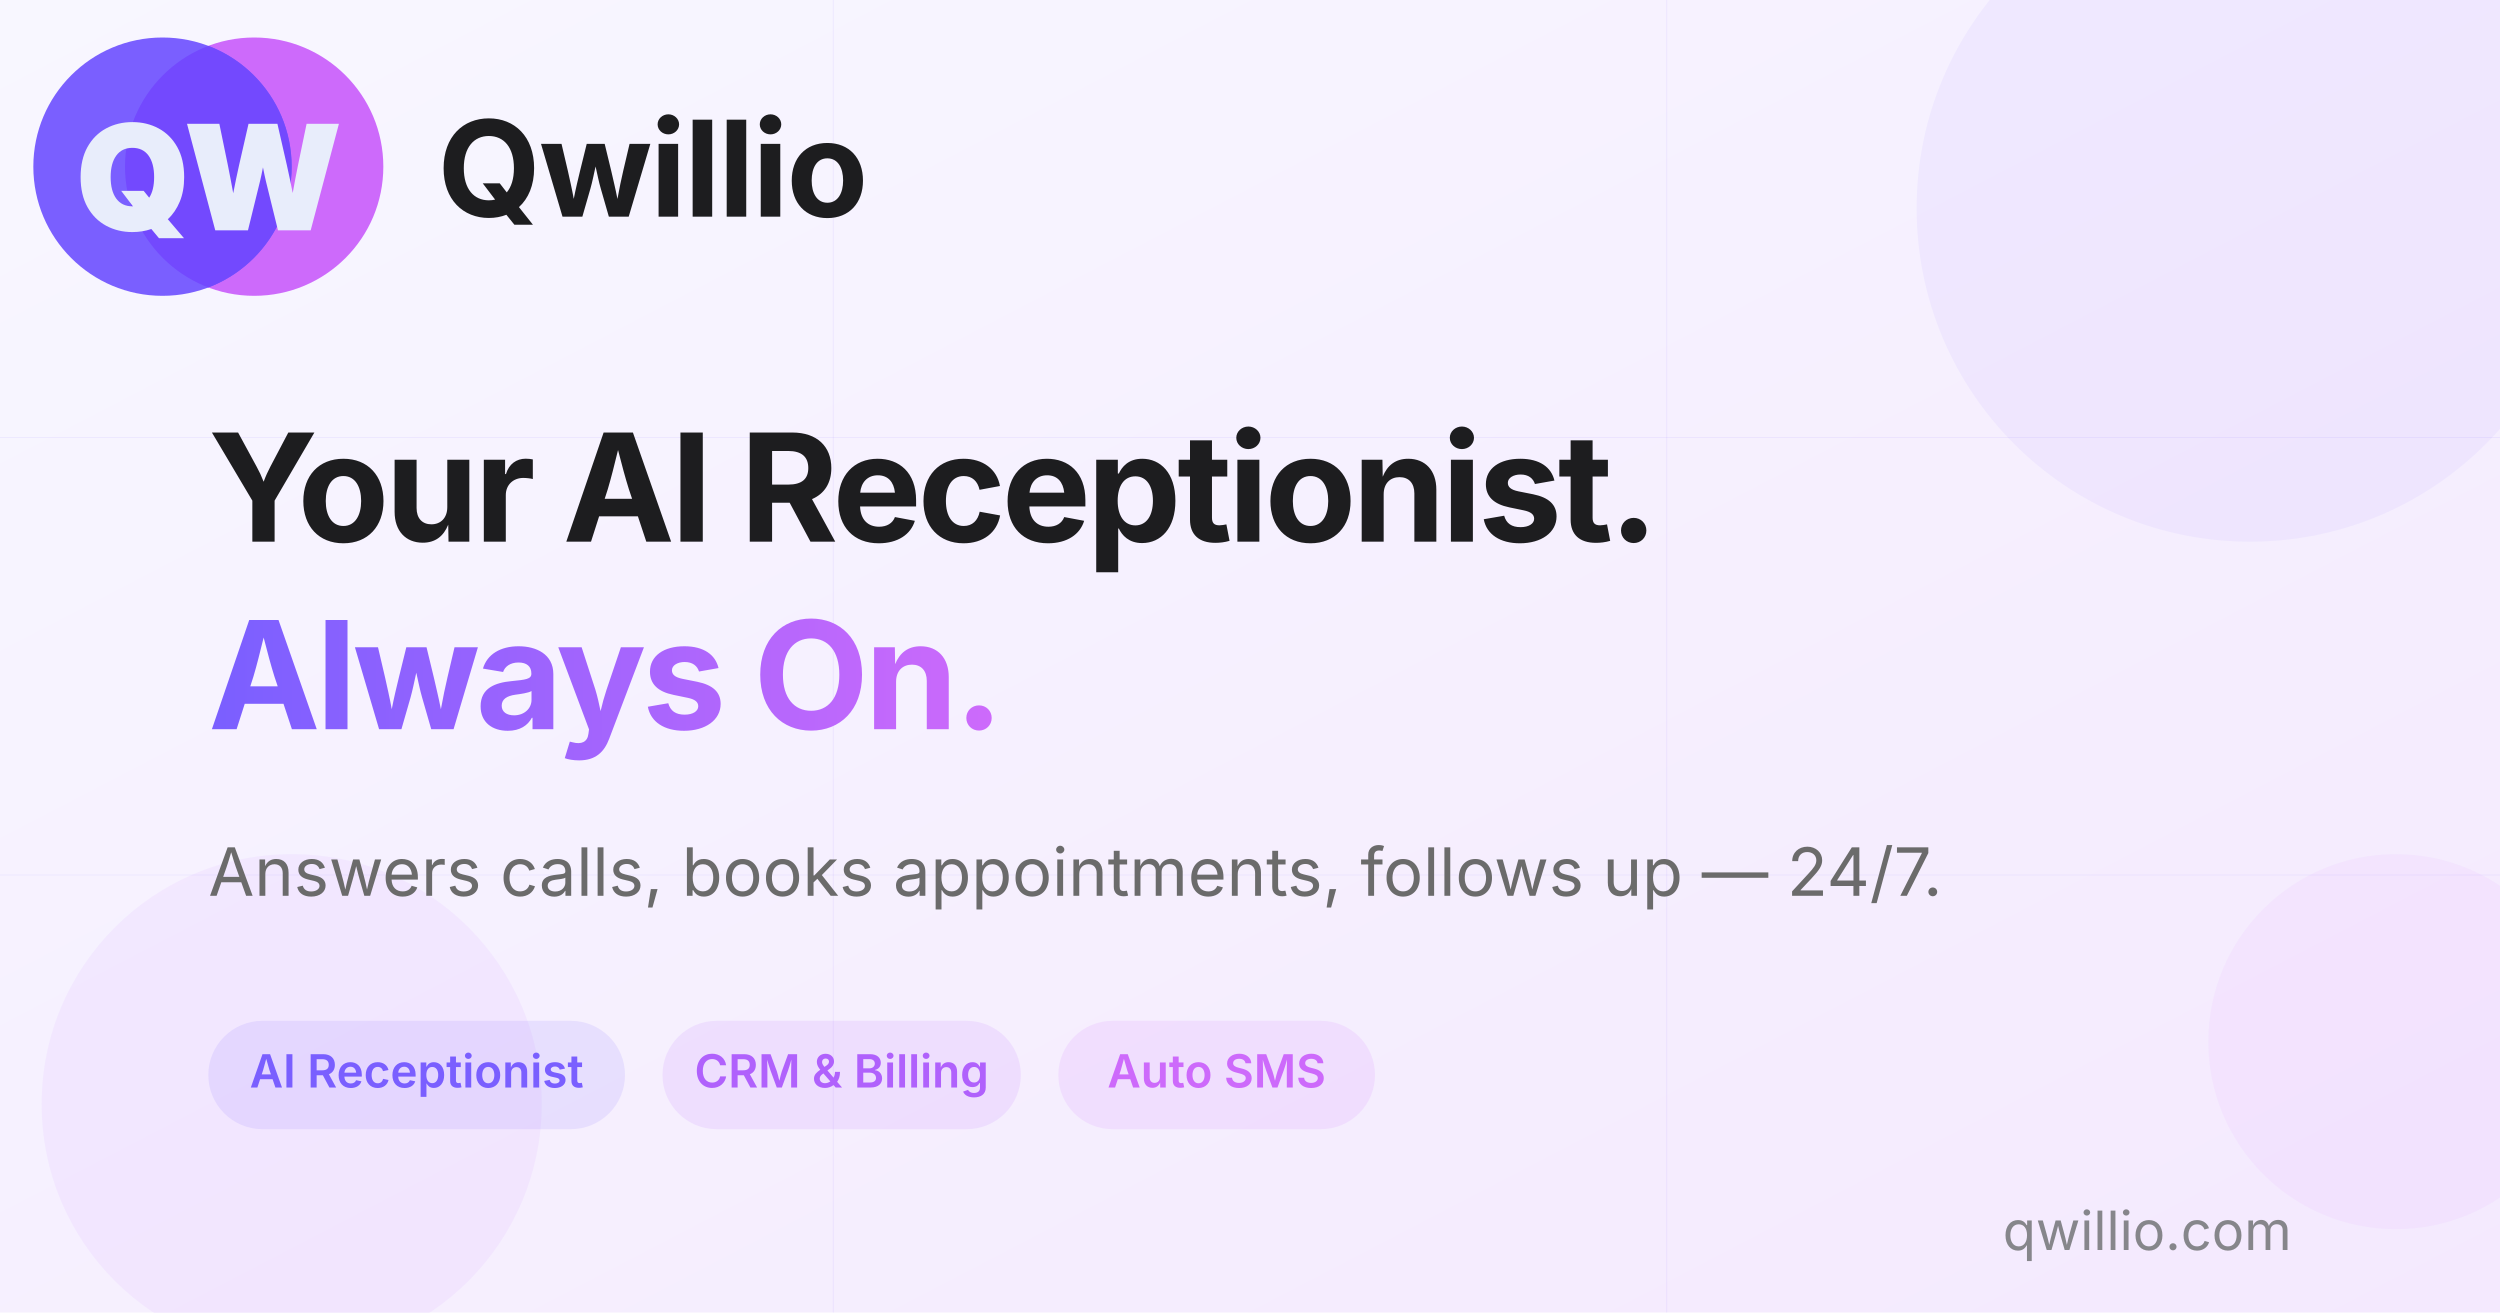
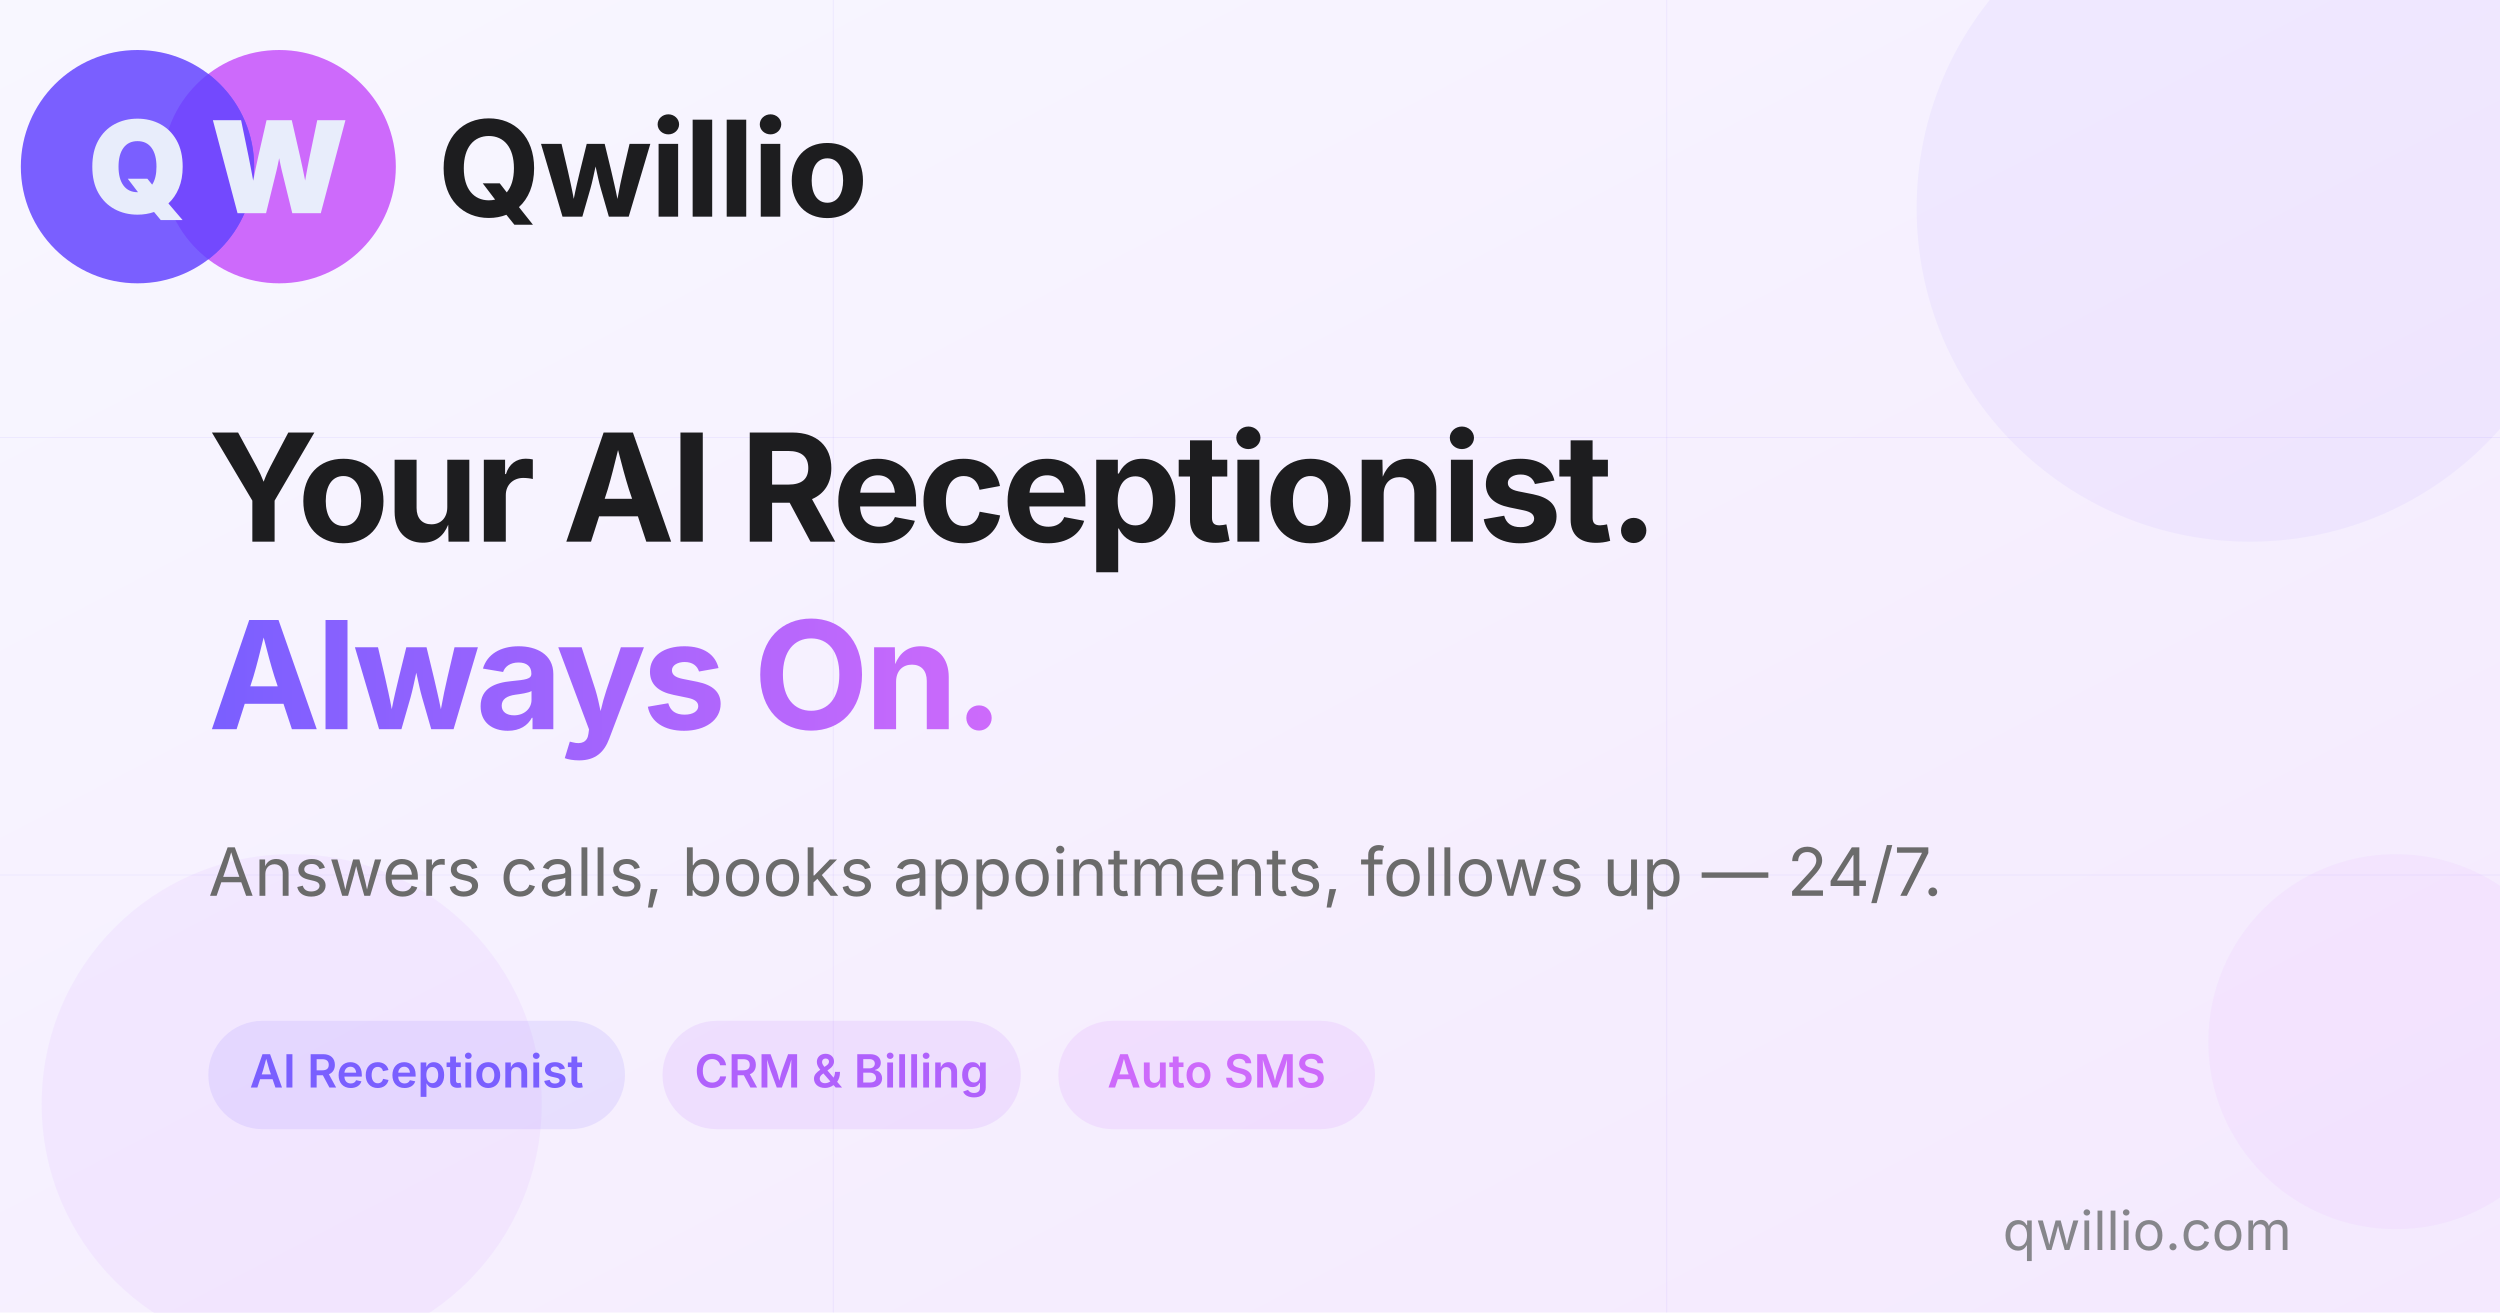
<svg xmlns="http://www.w3.org/2000/svg" viewBox="0 0 1200 630" width="1200" height="630">
  <defs>
    <linearGradient id="bg" x1="0%" y1="0%" x2="100%" y2="100%">
      <stop offset="0%" stop-color="#f8f7ff" />
      <stop offset="100%" stop-color="#f4e9fe" />
    </linearGradient>
    <linearGradient id="textgrad" x1="0%" y1="0%" x2="100%" y2="0%">
      <stop offset="0%" stop-color="#7a5fff" />
      <stop offset="100%" stop-color="#cd6afb" />
    </linearGradient>
    <clipPath id="qclip">
-       <circle cx="78" cy="80" r="62" />
+       <circle cx="66" cy="80" r="56" />
    </clipPath>
  </defs>
  <rect width="1200" height="630" fill="url(#bg)" />
  <line x1="0" y1="210" x2="1200" y2="210" stroke="#7a5fff" stroke-width="0.5" stroke-opacity="0.08" />
  <line x1="0" y1="420" x2="1200" y2="420" stroke="#7a5fff" stroke-width="0.5" stroke-opacity="0.08" />
  <line x1="400" y1="0" x2="400" y2="630" stroke="#7a5fff" stroke-width="0.5" stroke-opacity="0.08" />
  <line x1="800" y1="0" x2="800" y2="630" stroke="#7a5fff" stroke-width="0.5" stroke-opacity="0.08" />
  <circle cx="1080" cy="100" r="160" fill="#7a5fff" fill-opacity="0.06" />
  <circle cx="140" cy="530" r="120" fill="#b061fc" fill-opacity="0.07" />
  <circle cx="1150" cy="500" r="90" fill="#cd6afb" fill-opacity="0.06" />
-   <circle cx="122" cy="80" r="62" fill="#cd6afb" />
-   <circle cx="78" cy="80" r="62" fill="#7a5fff" />
-   <circle cx="122" cy="80" r="62" fill="#7349fe" clip-path="url(#qclip)" />
-   <g transform="translate(100 85) scale(0.37)">
-     <path fill="#e8edfb" d="M-98.53 71.34L-98.53 71.34Q-117.36 71.34-132.62 63.09Q-147.88 54.83-156.79 38.92Q-165.69 23.01-165.69 0.09L-165.69 0.09Q-165.69-23.01-156.79-38.96Q-147.88-54.92-132.62-63.13Q-117.36-71.34-98.53-71.34L-98.53-71.34Q-79.69-71.34-64.48-63.13Q-49.26-54.92-40.31-38.96Q-31.36-23.01-31.36 0.09L-31.36 0.09Q-31.36 18.18-37.06 31.91Q-42.77 45.64-52.60 54.64L-52.60 54.64L-31.54 79.32L-64.01 79.32L-73.94 67.35Q-85.35 71.34-98.53 71.34ZM-97.78 37.94L-113.00 17.91L-83.87 17.91L-76.72 26.72Q-70.32 16.98-70.32 0.09L-70.32 0.09Q-70.32-17.91-77.60-27.92Q-84.89-37.94-98.53-37.94L-98.53-37.94Q-112.07-37.94-119.40-27.92Q-126.73-17.91-126.73 0.09L-126.73 0.09Q-126.73 18.00-119.40 27.97Q-112.07 37.94-98.53 37.94L-98.53 37.94Q-98.15 37.94-97.78 37.94L-97.78 37.94ZM51.40 69.12L9.00 69.12L-27.65-69.12L14.29-69.12L25.33-15.49Q27.18-6.40 28.90 2.74Q30.62 11.88 32.29 20.97L32.29 20.97Q34.05 11.88 35.95 2.74Q37.85-6.40 39.89-15.49L39.89-15.49L52.14-69.12L89.62-69.12L101.87-15.49Q103.91-6.40 105.81 2.64Q107.71 11.69 109.47 20.69L109.47 20.69Q111.05 11.69 112.77 2.64Q114.48-6.40 116.34-15.49L116.34-15.49L127.47-69.12L169.40-69.12L132.76 69.12L90.36 69.12L74.68 5.29Q73.75 1.67 72.87-2.78Q71.99-7.24 70.88-12.62L70.88-12.62Q69.77-7.24 68.88-2.78Q68.00 1.67 67.08 5.29L67.08 5.29L51.40 69.12Z" />
+   <circle cx="134" cy="80" r="56" fill="#cd6afb" />
+   <circle cx="66" cy="80" r="56" fill="#7a5fff" />
+   <circle cx="134" cy="80" r="56" fill="#7349fe" clip-path="url(#qclip)" />
+   <g transform="translate(66 80) scale(0.3068)">
+     <path fill="#e8edfb" d="M0 75.10L0 75.10Q-19.82 75.10-35.89 66.41Q-51.95 57.71-61.33 40.97Q-70.70 24.22-70.70 0.10L-70.70 0.10Q-70.70-24.22-61.33-41.02Q-51.95-57.81-35.89-66.46Q-19.82-75.10 0-75.10L0-75.10Q19.82-75.10 35.84-66.46Q51.86-57.81 61.28-41.02Q70.70-24.22 70.70 0.10L70.70 0.10Q70.70 19.14 64.70 33.59Q58.69 48.05 48.34 57.52L48.34 57.52L70.51 83.50L36.33 83.50L25.88 70.90Q13.87 75.10 0 75.10ZM0.78 39.94L-15.23 18.85L15.43 18.85L22.95 28.13Q29.69 17.87 29.69 0.10L29.69 0.10Q29.69-18.85 22.02-29.39Q14.36-39.94 0-39.94L0-39.94Q-14.26-39.94-21.97-29.39Q-29.69-18.85-29.69 0.10L-29.69 0.10Q-29.69 18.95-21.97 29.44Q-14.26 39.94 0 39.94L0 39.94Q0.39 39.94 0.78 39.94L0.78 39.94Z" />
+   </g>
+   <g transform="translate(134 80) scale(0.3068)">
+     <path fill="#e8edfb" d="M-20.51 72.75L-65.14 72.75L-103.71-72.75L-59.57-72.75L-47.95-16.31Q-46.00-6.74-44.19 2.88Q-42.38 12.50-40.63 22.07L-40.63 22.07Q-38.77 12.50-36.77 2.88Q-34.77-6.74-32.62-16.31L-32.62-16.31L-19.73-72.75L19.73-72.75L32.62-16.31Q34.77-6.74 36.77 2.78Q38.77 12.30 40.63 21.78L40.63 21.78Q42.29 12.30 44.09 2.78Q45.90-6.74 47.85-16.31L47.85-16.31L59.57-72.75L103.71-72.75L65.14 72.75L20.51 72.75L4.00 5.57Q3.03 1.76 2.10-2.93Q1.17-7.62 0-13.28L0-13.28Q-1.17-7.62-2.10-2.93Q-3.03 1.76-4.00 5.57L-4.00 5.57L-20.51 72.75Z" />
  </g>
  <text x="210" y="104" font-family="-apple-system, BlinkMacSystemFont, sans-serif" font-size="64" font-weight="700" letter-spacing="-1" fill="#1d1d1f">Qwillio</text>
  <text x="100" y="260" font-family="-apple-system, BlinkMacSystemFont, sans-serif" font-size="72" font-weight="700" letter-spacing="-2" fill="#1d1d1f">Your AI Receptionist.</text>
  <text x="100" y="350" font-family="-apple-system, BlinkMacSystemFont, sans-serif" font-size="72" font-weight="700" letter-spacing="-2" fill="url(#textgrad)">Always On.</text>
  <text x="100" y="430" font-family="-apple-system, BlinkMacSystemFont, sans-serif" font-size="32" fill="#6b6b6b">Answers calls, books appointments, follows up — 24/7.</text>
  <rect x="100" y="490" width="200" height="52" rx="26" fill="#7a5fff" fill-opacity="0.12" />
  <text x="200" y="522" text-anchor="middle" font-family="-apple-system, BlinkMacSystemFont, sans-serif" font-size="22" font-weight="600" fill="#7a5fff">AI Receptionist</text>
  <rect x="318" y="490" width="172" height="52" rx="26" fill="#b061fc" fill-opacity="0.12" />
  <text x="404" y="522" text-anchor="middle" font-family="-apple-system, BlinkMacSystemFont, sans-serif" font-size="22" font-weight="600" fill="#b061fc">CRM &amp; Billing</text>
  <rect x="508" y="490" width="152" height="52" rx="26" fill="#cd6afb" fill-opacity="0.12" />
  <text x="584" y="522" text-anchor="middle" font-family="-apple-system, BlinkMacSystemFont, sans-serif" font-size="22" font-weight="600" fill="#cd6afb">Auto SMS</text>
  <text x="1100" y="600" text-anchor="end" font-family="-apple-system, BlinkMacSystemFont, sans-serif" font-size="26" fill="#86868b">qwillio.com</text>
</svg>
